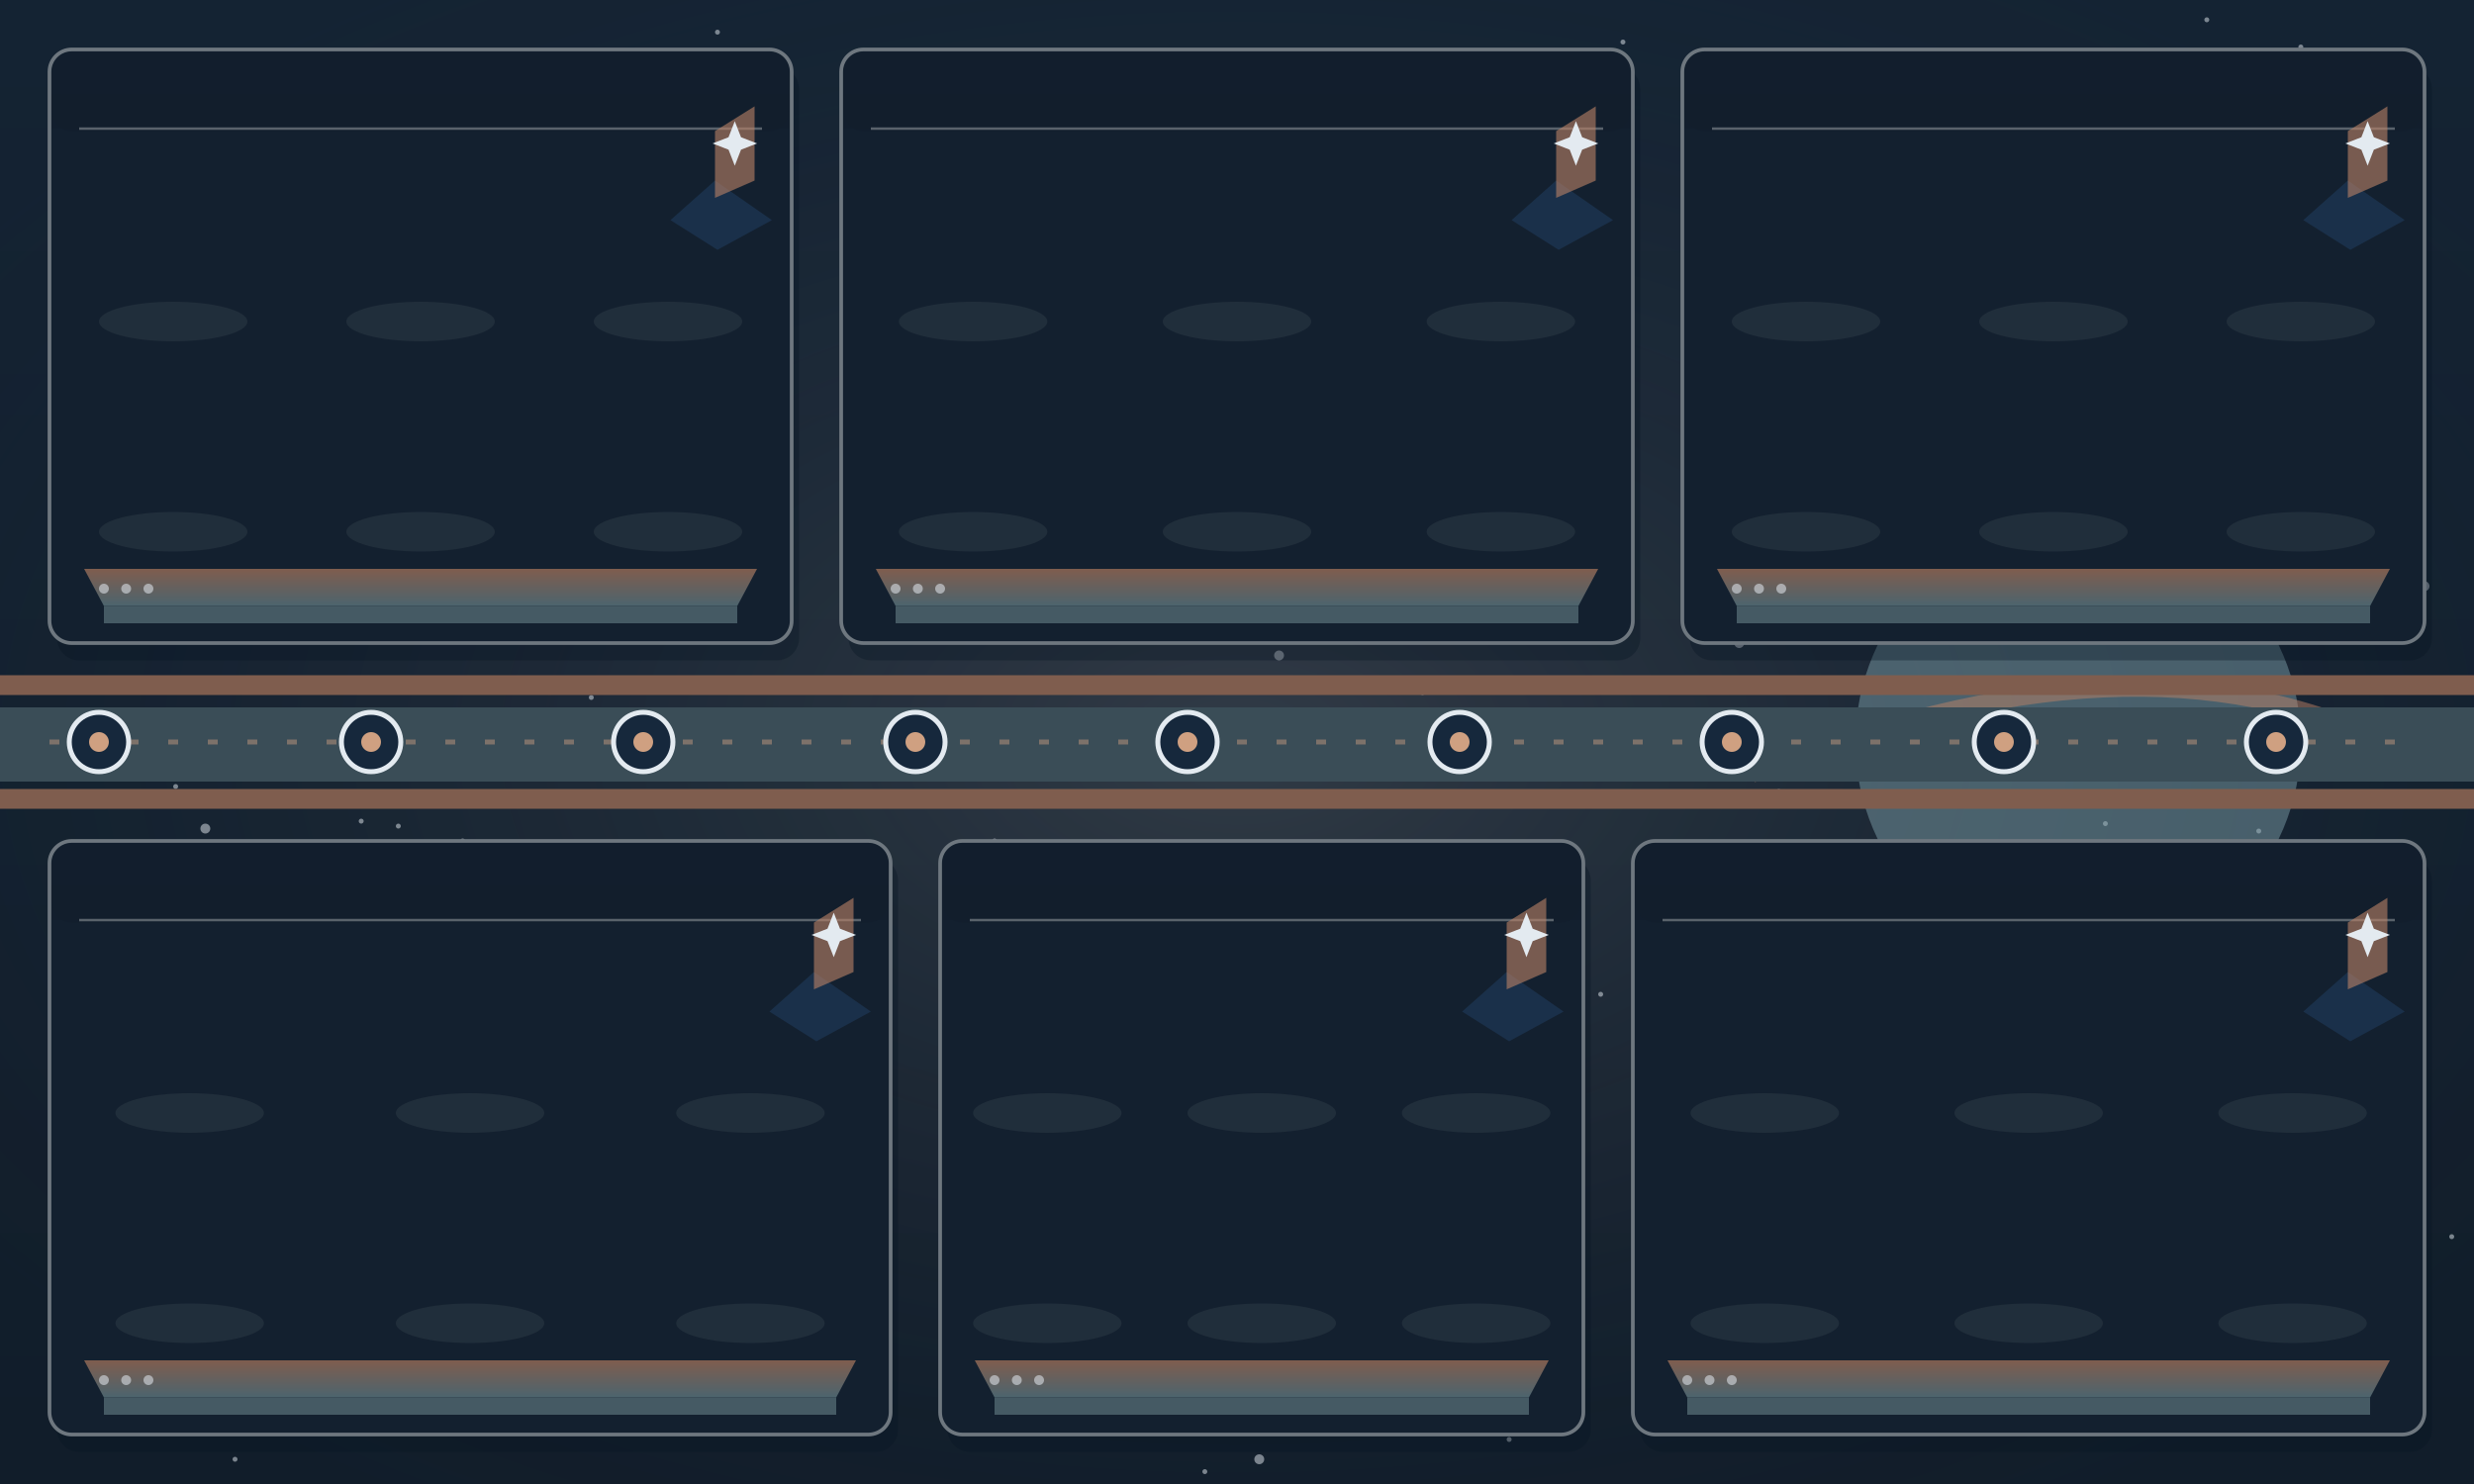
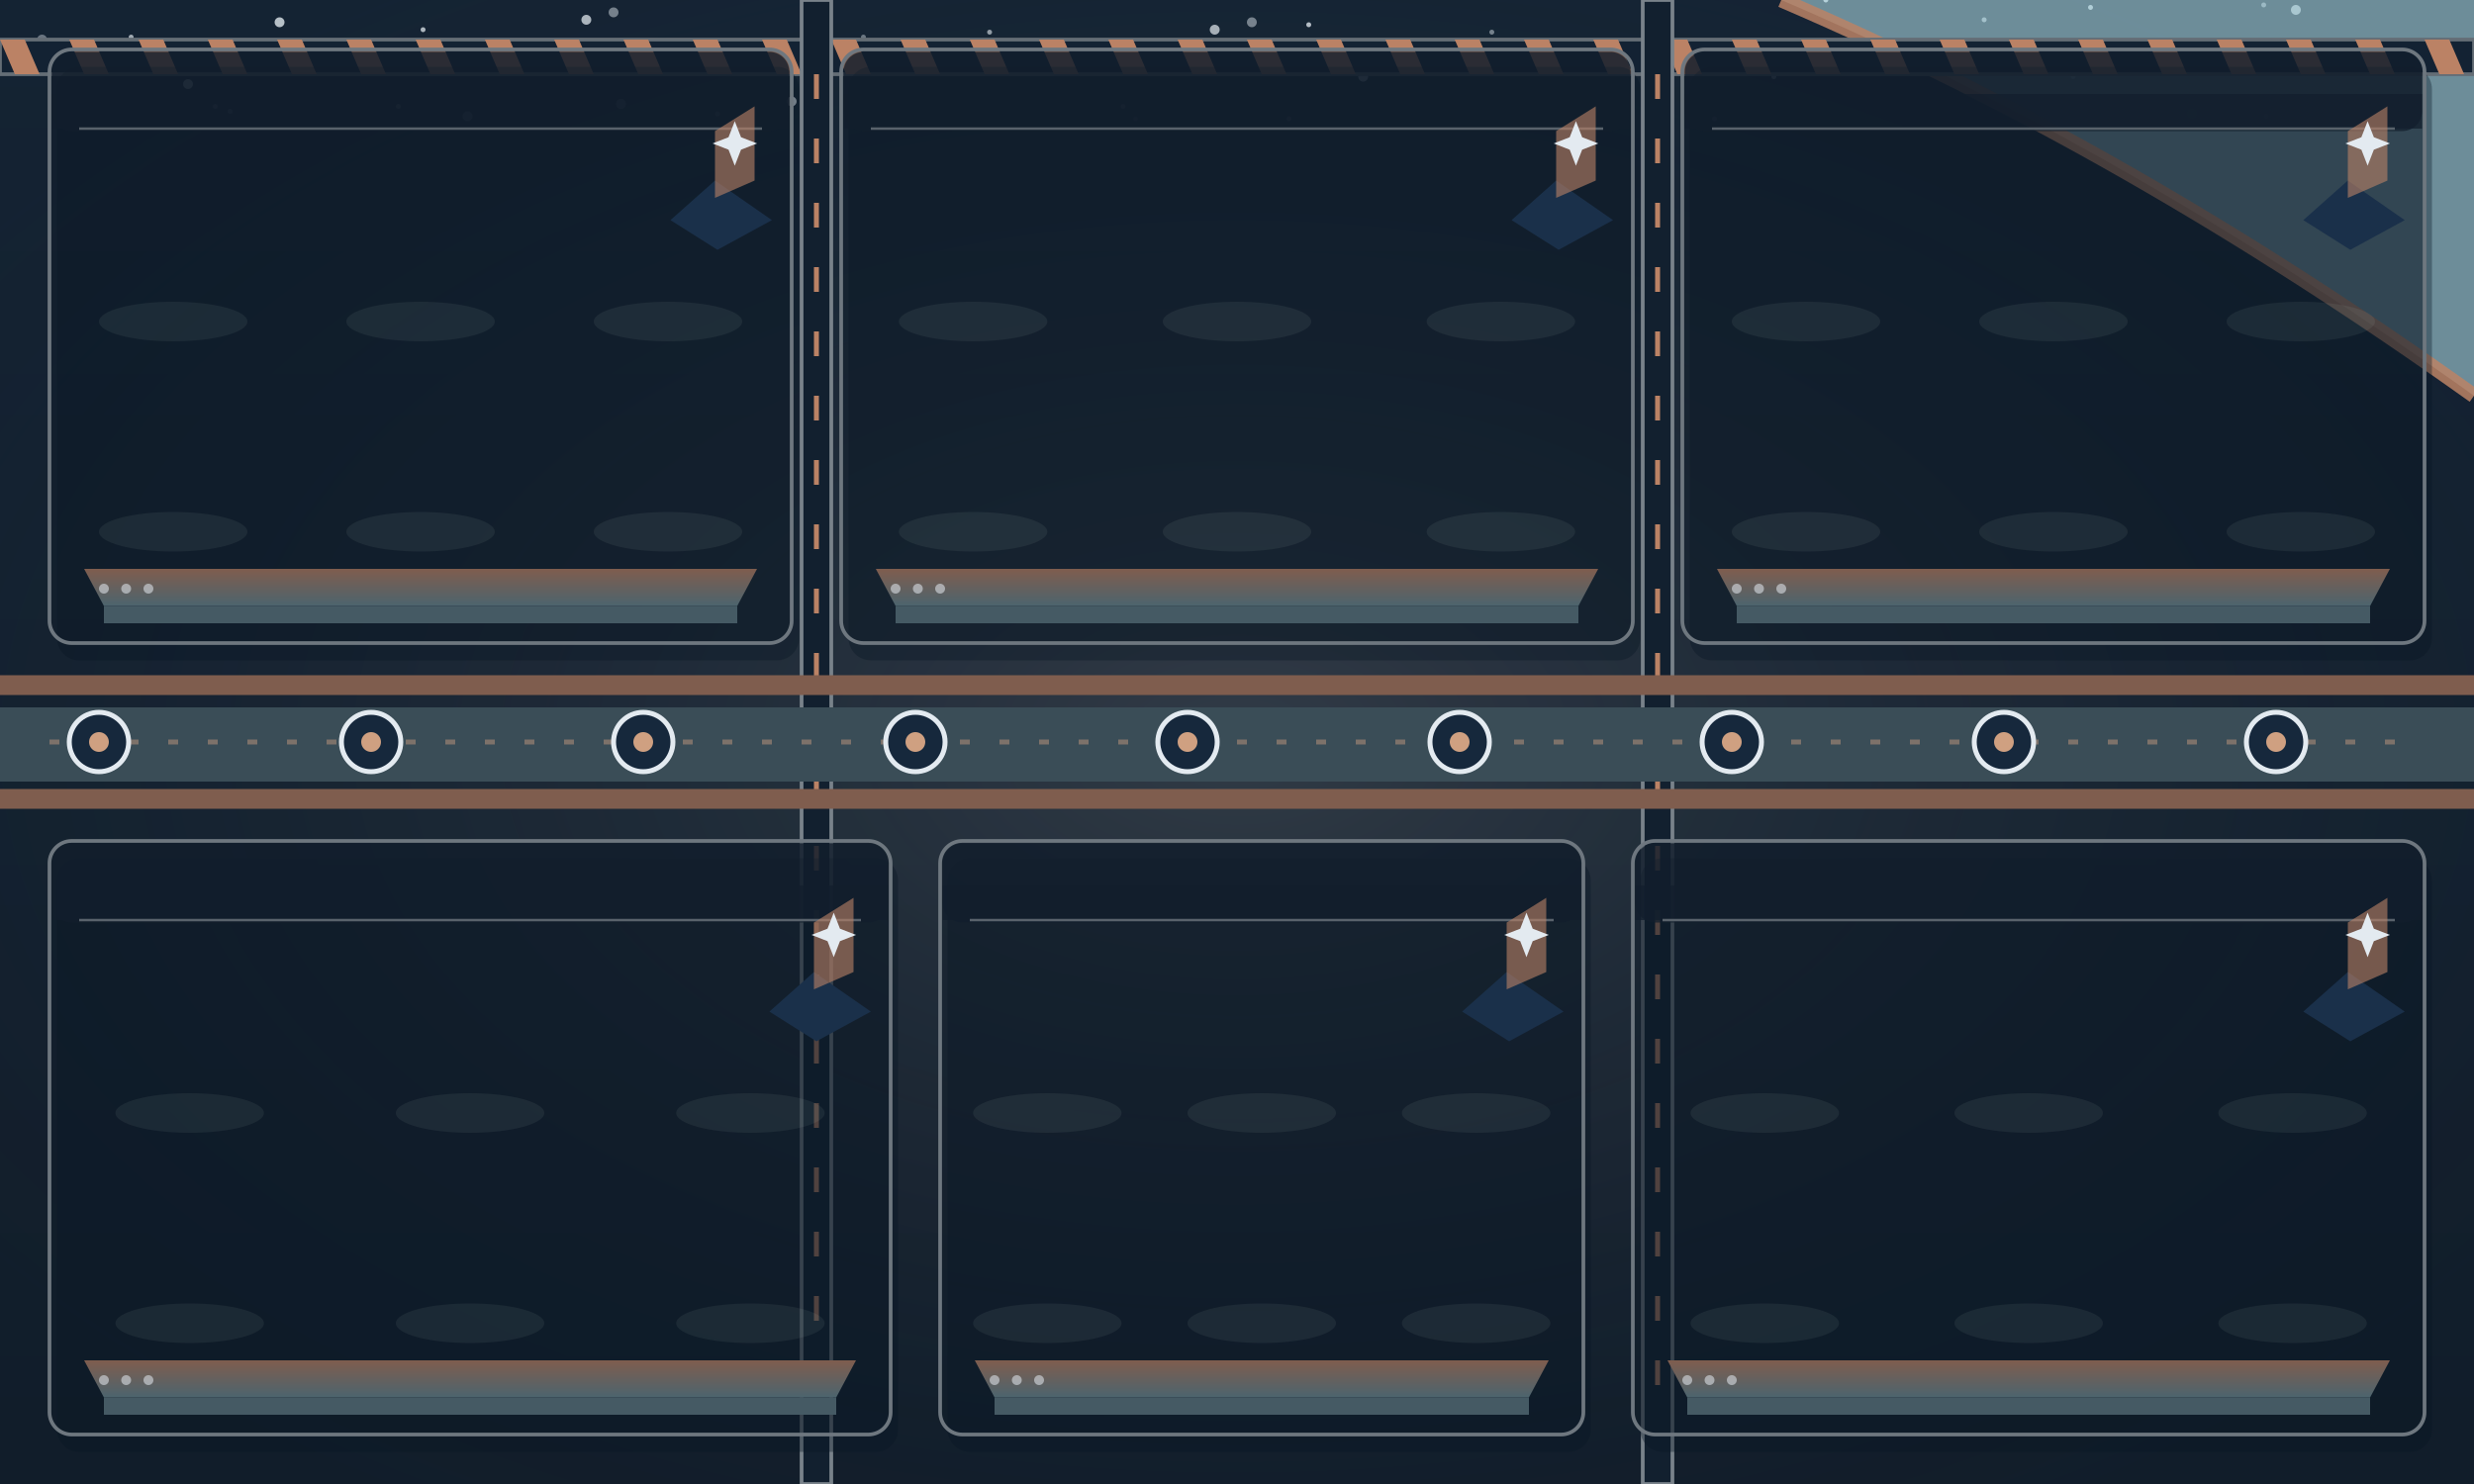
<svg xmlns="http://www.w3.org/2000/svg" width="1000" height="600" viewBox="0 0 1000 600">
  <defs>
    <linearGradient id="sky" x1="0" y1="0" x2="0" y2="1">
      <stop offset="0" stop-color="#142333" />
      <stop offset="1" stop-color="#111d2a" />
    </linearGradient>
    <linearGradient id="desk" x1="0" y1="0" x2="0" y2="1">
      <stop offset="0" stop-color="#7f5d4e" />
      <stop offset="1" stop-color="#4c646e" />
    </linearGradient>
    <radialGradient id="ambient" cx="50%" cy="50%" r="65%">
      <stop offset="0" stop-color="#eee0d8" stop-opacity=".14" />
      <stop offset="100%" stop-color="#111d2a" stop-opacity="0" />
    </radialGradient>
  </defs>
  <rect width="1000" height="600" fill="url(#sky)" />
  <rect width="1000" height="600" fill="url(#ambient)" />
-   <circle cx="729" cy="392" r="2" fill="#E3EAF0" opacity=".5" />
-   <circle cx="186" cy="223" r="1" fill="#E3EAF0" opacity=".5" />
-   <circle cx="198" cy="173" r="2" fill="#E3EAF0" opacity=".5" />
-   <circle cx="698" cy="93" r="2" fill="#E3EAF0" opacity=".5" />
-   <circle cx="775" cy="154" r="2" fill="#E3EAF0" opacity=".5" />
-   <circle cx="290" cy="13" r="1" fill="#E3EAF0" opacity=".5" />
-   <circle cx="478" cy="118" r="1" fill="#E3EAF0" opacity=".5" />
-   <circle cx="529" cy="172" r="1" fill="#E3EAF0" opacity=".5" />
-   <circle cx="756" cy="454" r="2" fill="#E3EAF0" opacity=".5" />
-   <circle cx="311" cy="511" r="1" fill="#E3EAF0" opacity=".5" />
-   <circle cx="703" cy="260" r="2" fill="#E3EAF0" opacity=".5" />
-   <circle cx="161" cy="334" r="1" fill="#E3EAF0" opacity=".5" />
-   <circle cx="76" cy="555" r="2" fill="#E3EAF0" opacity=".5" />
-   <circle cx="375" cy="34" r="1" fill="#E3EAF0" opacity=".5" />
-   <circle cx="323" cy="347" r="2" fill="#E3EAF0" opacity=".5" />
-   <circle cx="71" cy="318" r="1" fill="#E3EAF0" opacity=".5" />
-   <circle cx="251" cy="156" r="1" fill="#E3EAF0" opacity=".5" />
-   <circle cx="880" cy="290" r="1" fill="#E3EAF0" opacity=".5" />
-   <circle cx="575" cy="280" r="1" fill="#E3EAF0" opacity=".5" />
-   <circle cx="95" cy="590" r="1" fill="#E3EAF0" opacity=".5" />
-   <circle cx="803" cy="157" r="2" fill="#E3EAF0" opacity=".5" />
-   <circle cx="146" cy="332" r="1" fill="#E3EAF0" opacity=".5" />
-   <circle cx="202" cy="134" r="1" fill="#E3EAF0" opacity=".5" />
-   <circle cx="517" cy="265" r="2" fill="#E3EAF0" opacity=".5" />
-   <circle cx="783" cy="231" r="2" fill="#E3EAF0" opacity=".5" />
-   <circle cx="815" cy="248" r="1" fill="#E3EAF0" opacity=".5" />
-   <circle cx="646" cy="139" r="1" fill="#E3EAF0" opacity=".5" />
-   <circle cx="320" cy="555" r="2" fill="#E3EAF0" opacity=".5" />
-   <circle cx="235" cy="400" r="1" fill="#E3EAF0" opacity=".5" />
-   <circle cx="813" cy="313" r="1" fill="#E3EAF0" opacity=".5" />
-   <circle cx="68" cy="480" r="1" fill="#E3EAF0" opacity=".5" />
-   <circle cx="851" cy="333" r="1" fill="#E3EAF0" opacity=".5" />
-   <circle cx="793" cy="189" r="2" fill="#E3EAF0" opacity=".5" />
-   <circle cx="588" cy="445" r="1" fill="#E3EAF0" opacity=".5" />
-   <circle cx="895" cy="254" r="1" fill="#E3EAF0" opacity=".5" />
-   <circle cx="34" cy="59" r="1" fill="#E3EAF0" opacity=".5" />
-   <circle cx="719" cy="320" r="1" fill="#E3EAF0" opacity=".5" />
-   <circle cx="459" cy="91" r="1" fill="#E3EAF0" opacity=".5" />
-   <circle cx="83" cy="335" r="2" fill="#E3EAF0" opacity=".5" />
-   <circle cx="418" cy="385" r="2" fill="#E3EAF0" opacity=".5" />
-   <circle cx="509" cy="590" r="2" fill="#E3EAF0" opacity=".5" />
-   <circle cx="419" cy="405" r="1" fill="#E3EAF0" opacity=".5" />
-   <circle cx="288" cy="310" r="1" fill="#E3EAF0" opacity=".5" />
-   <circle cx="300" cy="149" r="1" fill="#E3EAF0" opacity=".5" />
-   <circle cx="762" cy="64" r="2" fill="#E3EAF0" opacity=".5" />
-   <circle cx="656" cy="17" r="1" fill="#E3EAF0" opacity=".5" />
-   <circle cx="947" cy="556" r="1" fill="#E3EAF0" opacity=".5" />
-   <circle cx="708" cy="429" r="1" fill="#E3EAF0" opacity=".5" />
-   <circle cx="647" cy="402" r="1" fill="#E3EAF0" opacity=".5" />
-   <circle cx="273" cy="461" r="1" fill="#E3EAF0" opacity=".5" />
-   <circle cx="693" cy="380" r="1" fill="#E3EAF0" opacity=".5" />
-   <circle cx="892" cy="8" r="1" fill="#E3EAF0" opacity=".5" />
-   <circle cx="930" cy="19" r="1" fill="#E3EAF0" opacity=".5" />
-   <circle cx="473" cy="69" r="1" fill="#E3EAF0" opacity=".5" />
-   <circle cx="803" cy="237" r="1" fill="#E3EAF0" opacity=".5" />
-   <circle cx="542" cy="218" r="1" fill="#E3EAF0" opacity=".5" />
-   <circle cx="136" cy="179" r="1" fill="#E3EAF0" opacity=".5" />
-   <circle cx="115" cy="84" r="1" fill="#E3EAF0" opacity=".5" />
-   <circle cx="240" cy="24" r="2" fill="#E3EAF0" opacity=".5" />
-   <circle cx="991" cy="500" r="1" fill="#E3EAF0" opacity=".5" />
-   <circle cx="187" cy="340" r="1" fill="#E3EAF0" opacity=".5" />
-   <circle cx="106" cy="187" r="1" fill="#E3EAF0" opacity=".5" />
-   <circle cx="144" cy="516" r="1" fill="#E3EAF0" opacity=".5" />
-   <circle cx="611" cy="535" r="1" fill="#E3EAF0" opacity=".5" />
-   <circle cx="534" cy="313" r="1" fill="#E3EAF0" opacity=".5" />
-   <circle cx="702" cy="464" r="1" fill="#E3EAF0" opacity=".5" />
-   <circle cx="663" cy="387" r="1" fill="#E3EAF0" opacity=".5" />
-   <circle cx="939" cy="158" r="1" fill="#E3EAF0" opacity=".5" />
-   <circle cx="82" cy="195" r="2" fill="#E3EAF0" opacity=".5" />
-   <circle cx="157" cy="185" r="1" fill="#E3EAF0" opacity=".5" />
-   <circle cx="451" cy="348" r="1" fill="#E3EAF0" opacity=".5" />
-   <circle cx="980" cy="237" r="2" fill="#E3EAF0" opacity=".5" />
-   <circle cx="634" cy="138" r="1" fill="#E3EAF0" opacity=".5" />
-   <circle cx="102" cy="314" r="2" fill="#E3EAF0" opacity=".5" />
-   <circle cx="652" cy="243" r="1" fill="#E3EAF0" opacity=".5" />
-   <circle cx="472" cy="64" r="1" fill="#E3EAF0" opacity=".5" />
-   <circle cx="219" cy="385" r="2" fill="#E3EAF0" opacity=".5" />
-   <circle cx="577" cy="486" r="2" fill="#E3EAF0" opacity=".5" />
-   <circle cx="349" cy="466" r="2" fill="#E3EAF0" opacity=".5" />
-   <circle cx="893" cy="159" r="1" fill="#E3EAF0" opacity=".5" />
-   <circle cx="954" cy="177" r="1" fill="#E3EAF0" opacity=".5" />
-   <circle cx="836" cy="194" r="2" fill="#E3EAF0" opacity=".5" />
-   <circle cx="844" cy="231" r="1" fill="#E3EAF0" opacity=".5" />
-   <circle cx="239" cy="282" r="1" fill="#E3EAF0" opacity=".5" />
-   <circle cx="487" cy="595" r="1" fill="#E3EAF0" opacity=".5" />
-   <circle cx="913" cy="336" r="1" fill="#E3EAF0" opacity=".5" />
-   <circle cx="242" cy="299" r="1" fill="#E3EAF0" opacity=".5" />
-   <circle cx="564" cy="289" r="1" fill="#E3EAF0" opacity=".5" />
-   <circle cx="247" cy="352" r="2" fill="#E3EAF0" opacity=".5" />
-   <circle cx="610" cy="582" r="1" fill="#E3EAF0" opacity=".5" />
-   <circle cx="954" cy="224" r="1" fill="#E3EAF0" opacity=".5" />
-   <circle cx="852" cy="233" r="2" fill="#E3EAF0" opacity=".5" />
-   <circle cx="402" cy="340" r="1" fill="#E3EAF0" opacity=".5" />
-   <circle cx="87" cy="366" r="1" fill="#E3EAF0" opacity=".5" />
-   <circle cx="862" cy="463" r="1" fill="#E3EAF0" opacity=".5" />
-   <circle cx="840" cy="300" r="90" fill="#7a9ca6" opacity=".5" />
-   <path d="M708 313q155-63 258-12" fill="none" stroke="#BB8265" stroke-width="7" opacity=".5" />
+   <circle cx="729" cy="24" r="2" fill="#E3EAF0" opacity="0.491" />
+   <circle cx="171" cy="12" r="1" fill="#E3EAF0" opacity="0.735" />
+   <circle cx="93" cy="45" r="1" fill="#E3EAF0" opacity="0.803" />
+   <circle cx="290" cy="46" r="1" fill="#E3EAF0" opacity="0.621" />
+   <circle cx="886" cy="46" r="2" fill="#E3EAF0" opacity="0.458" />
+   <circle cx="529" cy="10" r="1" fill="#E3EAF0" opacity="0.77" />
+   <circle cx="454" cy="43" r="1" fill="#E3EAF0" opacity="0.65" />
+   <circle cx="87" cy="43" r="1" fill="#E3EAF0" opacity="0.822" />
+   <circle cx="161" cy="43" r="1" fill="#E3EAF0" opacity="0.88" />
+   <circle cx="76" cy="34" r="2" fill="#E3EAF0" opacity="0.583" />
+   <circle cx="915" cy="2" r="1" fill="#E3EAF0" opacity="0.558" />
+   <circle cx="916" cy="47" r="1" fill="#E3EAF0" opacity="0.555" />
+   <circle cx="251" cy="42" r="2" fill="#E3EAF0" opacity="0.8" />
+   <circle cx="838" cy="31" r="1" fill="#E3EAF0" opacity="0.533" />
+   <circle cx="760" cy="17" r="1" fill="#E3EAF0" opacity="0.447" />
+   <circle cx="506" cy="9" r="2" fill="#E3EAF0" opacity="0.472" />
+   <circle cx="491" cy="12" r="2" fill="#E3EAF0" opacity="0.702" />
+   <circle cx="802" cy="8" r="1" fill="#E3EAF0" opacity="0.653" />
+   <circle cx="521" cy="48" r="1" fill="#E3EAF0" opacity="0.666" />
+   <circle cx="248" cy="5" r="2" fill="#E3EAF0" opacity="0.468" />
+   <circle cx="320" cy="41" r="2" fill="#E3EAF0" opacity="0.724" />
+   <circle cx="400" cy="13" r="1" fill="#E3EAF0" opacity="0.602" />
+   <circle cx="480" cy="23" r="1" fill="#E3EAF0" opacity="0.525" />
+   <circle cx="189" cy="47" r="2" fill="#E3EAF0" opacity="0.813" />
+   <circle cx="349" cy="15" r="1" fill="#E3EAF0" opacity="0.417" />
+   <circle cx="891" cy="28" r="2" fill="#E3EAF0" opacity="0.556" />
+   <circle cx="459" cy="48" r="1" fill="#E3EAF0" opacity="0.419" />
+   <circle cx="335" cy="45" r="1" fill="#E3EAF0" opacity="0.806" />
+   <circle cx="551" cy="31" r="2" fill="#E3EAF0" opacity="0.662" />
+   <circle cx="870" cy="25" r="1" fill="#E3EAF0" opacity="0.541" />
+   <circle cx="380" cy="18" r="1" fill="#E3EAF0" opacity="0.568" />
+   <circle cx="928" cy="4" r="2" fill="#E3EAF0" opacity="0.721" />
+   <circle cx="17" cy="16" r="2" fill="#E3EAF0" opacity="0.408" />
+   <circle cx="661" cy="26" r="1" fill="#E3EAF0" opacity="0.716" />
+   <circle cx="926" cy="18" r="1" fill="#E3EAF0" opacity="0.625" />
+   <circle cx="693" cy="48" r="1" fill="#E3EAF0" opacity="0.559" />
+   <circle cx="738" cy="0" r="1" fill="#E3EAF0" opacity="0.855" />
+   <circle cx="492" cy="29" r="1" fill="#E3EAF0" opacity="0.484" />
+   <circle cx="237" cy="8" r="2" fill="#E3EAF0" opacity="0.726" />
+   <circle cx="603" cy="13" r="1" fill="#E3EAF0" opacity="0.467" />
+   <circle cx="845" cy="3" r="1" fill="#E3EAF0" opacity="0.812" />
+   <circle cx="53" cy="15" r="1" fill="#E3EAF0" opacity="0.678" />
+   <circle cx="717" cy="31" r="1" fill="#E3EAF0" opacity="0.492" />
+   <circle cx="340" cy="19" r="1" fill="#E3EAF0" opacity="0.832" />
+   <circle cx="113" cy="9" r="2" fill="#E3EAF0" opacity="0.782" />
+   <path d="M720 0q140 60 280 160V0z" fill="#A8D4DE" opacity=".6" />
+   <path d="M720 0q140 60 280 160" fill="none" stroke="#BB8265" stroke-width="6" opacity=".85" />
+   <rect x="0" y="16" width="1000" height="14" fill="#132233" stroke="#646d75" stroke-width="1.5" />
+   <polygon points="0,16 10,16 16,30 6,30" fill="#BB8265" />
+   <polygon points="28,16 38,16 44,30 34,30" fill="#BB8265" />
+   <polygon points="56,16 66,16 72,30 62,30" fill="#BB8265" />
+   <polygon points="84,16 94,16 100,30 90,30" fill="#BB8265" />
+   <polygon points="112,16 122,16 128,30 118,30" fill="#BB8265" />
+   <polygon points="140,16 150,16 156,30 146,30" fill="#BB8265" />
+   <polygon points="168,16 178,16 184,30 174,30" fill="#BB8265" />
+   <polygon points="196,16 206,16 212,30 202,30" fill="#BB8265" />
+   <polygon points="224,16 234,16 240,30 230,30" fill="#BB8265" />
+   <polygon points="252,16 262,16 268,30 258,30" fill="#BB8265" />
+   <polygon points="280,16 290,16 296,30 286,30" fill="#BB8265" />
+   <polygon points="308,16 318,16 324,30 314,30" fill="#BB8265" />
+   <polygon points="336,16 346,16 352,30 342,30" fill="#BB8265" />
+   <polygon points="364,16 374,16 380,30 370,30" fill="#BB8265" />
+   <polygon points="392,16 402,16 408,30 398,30" fill="#BB8265" />
+   <polygon points="420,16 430,16 436,30 426,30" fill="#BB8265" />
+   <polygon points="448,16 458,16 464,30 454,30" fill="#BB8265" />
+   <polygon points="476,16 486,16 492,30 482,30" fill="#BB8265" />
+   <polygon points="504,16 514,16 520,30 510,30" fill="#BB8265" />
+   <polygon points="532,16 542,16 548,30 538,30" fill="#BB8265" />
+   <polygon points="560,16 570,16 576,30 566,30" fill="#BB8265" />
+   <polygon points="588,16 598,16 604,30 594,30" fill="#BB8265" />
+   <polygon points="616,16 626,16 632,30 622,30" fill="#BB8265" />
+   <polygon points="644,16 654,16 660,30 650,30" fill="#BB8265" />
+   <polygon points="672,16 682,16 688,30 678,30" fill="#BB8265" />
+   <polygon points="700,16 710,16 716,30 706,30" fill="#BB8265" />
+   <polygon points="728,16 738,16 744,30 734,30" fill="#BB8265" />
+   <polygon points="756,16 766,16 772,30 762,30" fill="#BB8265" />
+   <polygon points="784,16 794,16 800,30 790,30" fill="#BB8265" />
+   <polygon points="812,16 822,16 828,30 818,30" fill="#BB8265" />
+   <polygon points="840,16 850,16 856,30 846,30" fill="#BB8265" />
+   <polygon points="868,16 878,16 884,30 874,30" fill="#BB8265" />
+   <polygon points="896,16 906,16 912,30 902,30" fill="#BB8265" />
+   <polygon points="924,16 934,16 940,30 930,30" fill="#BB8265" />
+   <polygon points="952,16 962,16 968,30 958,30" fill="#BB8265" />
+   <polygon points="980,16 990,16 996,30 986,30" fill="#BB8265" />
+   <rect x="324" y="0" width="12" height="600" fill="#12202f" stroke="#79828a" stroke-width="1.5" />
+   <line x1="330" y1="30" x2="330" y2="570" stroke="#BB8265" stroke-width="2" stroke-dasharray="10 16" />
+   <rect x="664" y="0" width="12" height="600" fill="#12202f" stroke="#79828a" stroke-width="1.5" />
+   <line x1="670" y1="30" x2="670" y2="570" stroke="#BB8265" stroke-width="2" stroke-dasharray="10 16" />
  <path d="M0 286h1000v30H0z" fill="#3a4d57" />
  <path d="M20 300h960" stroke="#cfa081" stroke-width="2" stroke-dasharray="4 12" opacity=".45" />
  <path d="M0 277h1000M0 323h1000" stroke="#7f5d4e" stroke-width="8" />
  <circle cx="40" cy="300" r="12" fill="#16283c" stroke="#E3EAF0" stroke-width="2" />
  <circle cx="40" cy="300" r="4" fill="#cfa081" />
  <circle cx="150" cy="300" r="12" fill="#16283c" stroke="#E3EAF0" stroke-width="2" />
  <circle cx="150" cy="300" r="4" fill="#cfa081" />
  <circle cx="260" cy="300" r="12" fill="#16283c" stroke="#E3EAF0" stroke-width="2" />
  <circle cx="260" cy="300" r="4" fill="#cfa081" />
  <circle cx="370" cy="300" r="12" fill="#16283c" stroke="#E3EAF0" stroke-width="2" />
  <circle cx="370" cy="300" r="4" fill="#cfa081" />
  <circle cx="480" cy="300" r="12" fill="#16283c" stroke="#E3EAF0" stroke-width="2" />
  <circle cx="480" cy="300" r="4" fill="#cfa081" />
  <circle cx="590" cy="300" r="12" fill="#16283c" stroke="#E3EAF0" stroke-width="2" />
  <circle cx="590" cy="300" r="4" fill="#cfa081" />
  <circle cx="700" cy="300" r="12" fill="#16283c" stroke="#E3EAF0" stroke-width="2" />
  <circle cx="700" cy="300" r="4" fill="#cfa081" />
  <circle cx="810" cy="300" r="12" fill="#16283c" stroke="#E3EAF0" stroke-width="2" />
  <circle cx="810" cy="300" r="4" fill="#cfa081" />
  <circle cx="920" cy="300" r="12" fill="#16283c" stroke="#E3EAF0" stroke-width="2" />
  <circle cx="920" cy="300" r="4" fill="#cfa081" />
  <rect x="23" y="27" width="300" height="240" rx="9" fill="#071422" opacity=".35" />
-   <rect x="20" y="20" width="300" height="240" rx="9" fill="#13202f" stroke="#6e777f" stroke-width="1.5" />
+   <rect x="20" y="20" width="300" height="240" rx="9" fill="#111d29" fill-opacity=".4" stroke="#6e777f" stroke-width="1.5" />
  <rect x="21" y="21" width="298" height="32" rx="8" fill="#111e2c" opacity=".75" />
  <rect x="21" y="38" width="298" height="14" fill="#111e2c" opacity=".75" />
  <line x1="32" y1="52" x2="308" y2="52" stroke="#59626b" stroke-width="1" />
  <path d="M34 230h272l-8 15H42z" fill="url(#desk)" />
  <path d="M42 245v7h256v-7" fill="#455a64" />
  <ellipse cx="70.0" cy="130" rx="30" ry="8" fill="#d9ecdb" opacity=".07" />
  <ellipse cx="70.0" cy="215" rx="30" ry="8" fill="#d9ecdb" opacity=".07" />
  <ellipse cx="170.0" cy="130" rx="30" ry="8" fill="#d9ecdb" opacity=".07" />
  <ellipse cx="170.0" cy="215" rx="30" ry="8" fill="#d9ecdb" opacity=".07" />
  <ellipse cx="270.0" cy="130" rx="30" ry="8" fill="#d9ecdb" opacity=".07" />
  <ellipse cx="270.0" cy="215" rx="30" ry="8" fill="#d9ecdb" opacity=".07" />
  <path d="M271 89l18-16 23 16-22 12z" fill="#1A304A" />
  <path d="M289 80v-27l16-10v30z" fill="#BB8265" opacity=".6" />
  <path d="M297 49l2.52 6.48 6.48 2.52-6.48 2.52-2.52 6.48-2.52-6.48-6.48-2.52 6.48-2.52z" fill="#E3EAF0" />
  <circle cx="42" cy="238" r="2" fill="#E3EAF0" opacity=".55" />
  <circle cx="51" cy="238" r="2" fill="#E3EAF0" opacity=".55" />
  <circle cx="60" cy="238" r="2" fill="#E3EAF0" opacity=".55" />
  <rect x="343" y="27" width="320" height="240" rx="9" fill="#071422" opacity=".35" />
-   <rect x="340" y="20" width="320" height="240" rx="9" fill="#13202f" stroke="#6e777f" stroke-width="1.5" />
+   <rect x="340" y="20" width="320" height="240" rx="9" fill="#111d29" fill-opacity=".4" stroke="#6e777f" stroke-width="1.5" />
  <rect x="341" y="21" width="318" height="32" rx="8" fill="#111e2c" opacity=".75" />
  <rect x="341" y="38" width="318" height="14" fill="#111e2c" opacity=".75" />
  <line x1="352" y1="52" x2="648" y2="52" stroke="#59626b" stroke-width="1" />
  <path d="M354 230h292l-8 15H362z" fill="url(#desk)" />
  <path d="M362 245v7h276v-7" fill="#455a64" />
  <ellipse cx="393.333" cy="130" rx="30" ry="8" fill="#d9ecdb" opacity=".07" />
  <ellipse cx="393.333" cy="215" rx="30" ry="8" fill="#d9ecdb" opacity=".07" />
  <ellipse cx="500.0" cy="130" rx="30" ry="8" fill="#d9ecdb" opacity=".07" />
  <ellipse cx="500.0" cy="215" rx="30" ry="8" fill="#d9ecdb" opacity=".07" />
  <ellipse cx="606.667" cy="130" rx="30" ry="8" fill="#d9ecdb" opacity=".07" />
  <ellipse cx="606.667" cy="215" rx="30" ry="8" fill="#d9ecdb" opacity=".07" />
  <path d="M611 89l18-16 23 16-22 12z" fill="#1A304A" />
  <path d="M629 80v-27l16-10v30z" fill="#BB8265" opacity=".6" />
  <path d="M637 49l2.52 6.48 6.48 2.52-6.48 2.52-2.52 6.48-2.52-6.48-6.48-2.52 6.48-2.52z" fill="#E3EAF0" />
  <circle cx="362" cy="238" r="2" fill="#E3EAF0" opacity=".55" />
  <circle cx="371" cy="238" r="2" fill="#E3EAF0" opacity=".55" />
  <circle cx="380" cy="238" r="2" fill="#E3EAF0" opacity=".55" />
  <rect x="683" y="27" width="300" height="240" rx="9" fill="#071422" opacity=".35" />
-   <rect x="680" y="20" width="300" height="240" rx="9" fill="#13202f" stroke="#6e777f" stroke-width="1.5" />
+   <rect x="680" y="20" width="300" height="240" rx="9" fill="#111d29" fill-opacity=".4" stroke="#6e777f" stroke-width="1.5" />
  <rect x="681" y="21" width="298" height="32" rx="8" fill="#111e2c" opacity=".75" />
  <rect x="681" y="38" width="298" height="14" fill="#111e2c" opacity=".75" />
  <line x1="692" y1="52" x2="968" y2="52" stroke="#59626b" stroke-width="1" />
  <path d="M694 230h272l-8 15H702z" fill="url(#desk)" />
  <path d="M702 245v7h256v-7" fill="#455a64" />
  <ellipse cx="730.0" cy="130" rx="30" ry="8" fill="#d9ecdb" opacity=".07" />
  <ellipse cx="730.0" cy="215" rx="30" ry="8" fill="#d9ecdb" opacity=".07" />
  <ellipse cx="830.0" cy="130" rx="30" ry="8" fill="#d9ecdb" opacity=".07" />
  <ellipse cx="830.0" cy="215" rx="30" ry="8" fill="#d9ecdb" opacity=".07" />
  <ellipse cx="930.0" cy="130" rx="30" ry="8" fill="#d9ecdb" opacity=".07" />
  <ellipse cx="930.0" cy="215" rx="30" ry="8" fill="#d9ecdb" opacity=".07" />
  <path d="M931 89l18-16 23 16-22 12z" fill="#1A304A" />
  <path d="M949 80v-27l16-10v30z" fill="#BB8265" opacity=".6" />
  <path d="M957 49l2.52 6.48 6.48 2.52-6.48 2.52-2.52 6.48-2.52-6.48-6.48-2.52 6.48-2.52z" fill="#E3EAF0" />
  <circle cx="702" cy="238" r="2" fill="#E3EAF0" opacity=".55" />
  <circle cx="711" cy="238" r="2" fill="#E3EAF0" opacity=".55" />
  <circle cx="720" cy="238" r="2" fill="#E3EAF0" opacity=".55" />
  <rect x="23" y="347" width="340" height="240" rx="9" fill="#071422" opacity=".35" />
-   <rect x="20" y="340" width="340" height="240" rx="9" fill="#13202f" stroke="#6e777f" stroke-width="1.5" />
+   <rect x="20" y="340" width="340" height="240" rx="9" fill="#111d29" fill-opacity=".4" stroke="#6e777f" stroke-width="1.5" />
  <rect x="21" y="341" width="338" height="32" rx="8" fill="#111e2c" opacity=".75" />
  <rect x="21" y="358" width="338" height="14" fill="#111e2c" opacity=".75" />
  <line x1="32" y1="372" x2="348" y2="372" stroke="#59626b" stroke-width="1" />
  <path d="M34 550h312l-8 15H42z" fill="url(#desk)" />
  <path d="M42 565v7h296v-7" fill="#455a64" />
  <ellipse cx="76.667" cy="450" rx="30" ry="8" fill="#d9ecdb" opacity=".07" />
  <ellipse cx="76.667" cy="535" rx="30" ry="8" fill="#d9ecdb" opacity=".07" />
  <ellipse cx="190.0" cy="450" rx="30" ry="8" fill="#d9ecdb" opacity=".07" />
  <ellipse cx="190.0" cy="535" rx="30" ry="8" fill="#d9ecdb" opacity=".07" />
  <ellipse cx="303.333" cy="450" rx="30" ry="8" fill="#d9ecdb" opacity=".07" />
  <ellipse cx="303.333" cy="535" rx="30" ry="8" fill="#d9ecdb" opacity=".07" />
  <path d="M311 409l18-16 23 16-22 12z" fill="#1A304A" />
  <path d="M329 400v-27l16-10v30z" fill="#BB8265" opacity=".6" />
  <path d="M337 369l2.52 6.48 6.48 2.52-6.48 2.52-2.52 6.48-2.52-6.48-6.48-2.52 6.48-2.52z" fill="#E3EAF0" />
  <circle cx="42" cy="558" r="2" fill="#E3EAF0" opacity=".55" />
  <circle cx="51" cy="558" r="2" fill="#E3EAF0" opacity=".55" />
  <circle cx="60" cy="558" r="2" fill="#E3EAF0" opacity=".55" />
  <rect x="383" y="347" width="260" height="240" rx="9" fill="#071422" opacity=".35" />
-   <rect x="380" y="340" width="260" height="240" rx="9" fill="#13202f" stroke="#6e777f" stroke-width="1.5" />
+   <rect x="380" y="340" width="260" height="240" rx="9" fill="#111d29" fill-opacity=".4" stroke="#6e777f" stroke-width="1.5" />
  <rect x="381" y="341" width="258" height="32" rx="8" fill="#111e2c" opacity=".75" />
  <rect x="381" y="358" width="258" height="14" fill="#111e2c" opacity=".75" />
  <line x1="392" y1="372" x2="628" y2="372" stroke="#59626b" stroke-width="1" />
  <path d="M394 550h232l-8 15H402z" fill="url(#desk)" />
  <path d="M402 565v7h216v-7" fill="#455a64" />
  <ellipse cx="423.333" cy="450" rx="30" ry="8" fill="#d9ecdb" opacity=".07" />
  <ellipse cx="423.333" cy="535" rx="30" ry="8" fill="#d9ecdb" opacity=".07" />
  <ellipse cx="510.0" cy="450" rx="30" ry="8" fill="#d9ecdb" opacity=".07" />
  <ellipse cx="510.0" cy="535" rx="30" ry="8" fill="#d9ecdb" opacity=".07" />
  <ellipse cx="596.667" cy="450" rx="30" ry="8" fill="#d9ecdb" opacity=".07" />
  <ellipse cx="596.667" cy="535" rx="30" ry="8" fill="#d9ecdb" opacity=".07" />
  <path d="M591 409l18-16 23 16-22 12z" fill="#1A304A" />
  <path d="M609 400v-27l16-10v30z" fill="#BB8265" opacity=".6" />
  <path d="M617 369l2.52 6.48 6.48 2.52-6.48 2.52-2.52 6.48-2.52-6.48-6.48-2.52 6.48-2.52z" fill="#E3EAF0" />
  <circle cx="402" cy="558" r="2" fill="#E3EAF0" opacity=".55" />
  <circle cx="411" cy="558" r="2" fill="#E3EAF0" opacity=".55" />
  <circle cx="420" cy="558" r="2" fill="#E3EAF0" opacity=".55" />
  <rect x="663" y="347" width="320" height="240" rx="9" fill="#071422" opacity=".35" />
-   <rect x="660" y="340" width="320" height="240" rx="9" fill="#13202f" stroke="#6e777f" stroke-width="1.5" />
+   <rect x="660" y="340" width="320" height="240" rx="9" fill="#111d29" fill-opacity=".4" stroke="#6e777f" stroke-width="1.5" />
  <rect x="661" y="341" width="318" height="32" rx="8" fill="#111e2c" opacity=".75" />
  <rect x="661" y="358" width="318" height="14" fill="#111e2c" opacity=".75" />
  <line x1="672" y1="372" x2="968" y2="372" stroke="#59626b" stroke-width="1" />
  <path d="M674 550h292l-8 15H682z" fill="url(#desk)" />
  <path d="M682 565v7h276v-7" fill="#455a64" />
  <ellipse cx="713.333" cy="450" rx="30" ry="8" fill="#d9ecdb" opacity=".07" />
  <ellipse cx="713.333" cy="535" rx="30" ry="8" fill="#d9ecdb" opacity=".07" />
  <ellipse cx="820.0" cy="450" rx="30" ry="8" fill="#d9ecdb" opacity=".07" />
  <ellipse cx="820.0" cy="535" rx="30" ry="8" fill="#d9ecdb" opacity=".07" />
  <ellipse cx="926.667" cy="450" rx="30" ry="8" fill="#d9ecdb" opacity=".07" />
  <ellipse cx="926.667" cy="535" rx="30" ry="8" fill="#d9ecdb" opacity=".07" />
  <path d="M931 409l18-16 23 16-22 12z" fill="#1A304A" />
  <path d="M949 400v-27l16-10v30z" fill="#BB8265" opacity=".6" />
  <path d="M957 369l2.52 6.48 6.48 2.52-6.48 2.52-2.52 6.48-2.52-6.48-6.48-2.52 6.48-2.52z" fill="#E3EAF0" />
  <circle cx="682" cy="558" r="2" fill="#E3EAF0" opacity=".55" />
  <circle cx="691" cy="558" r="2" fill="#E3EAF0" opacity=".55" />
  <circle cx="700" cy="558" r="2" fill="#E3EAF0" opacity=".55" />
</svg>
